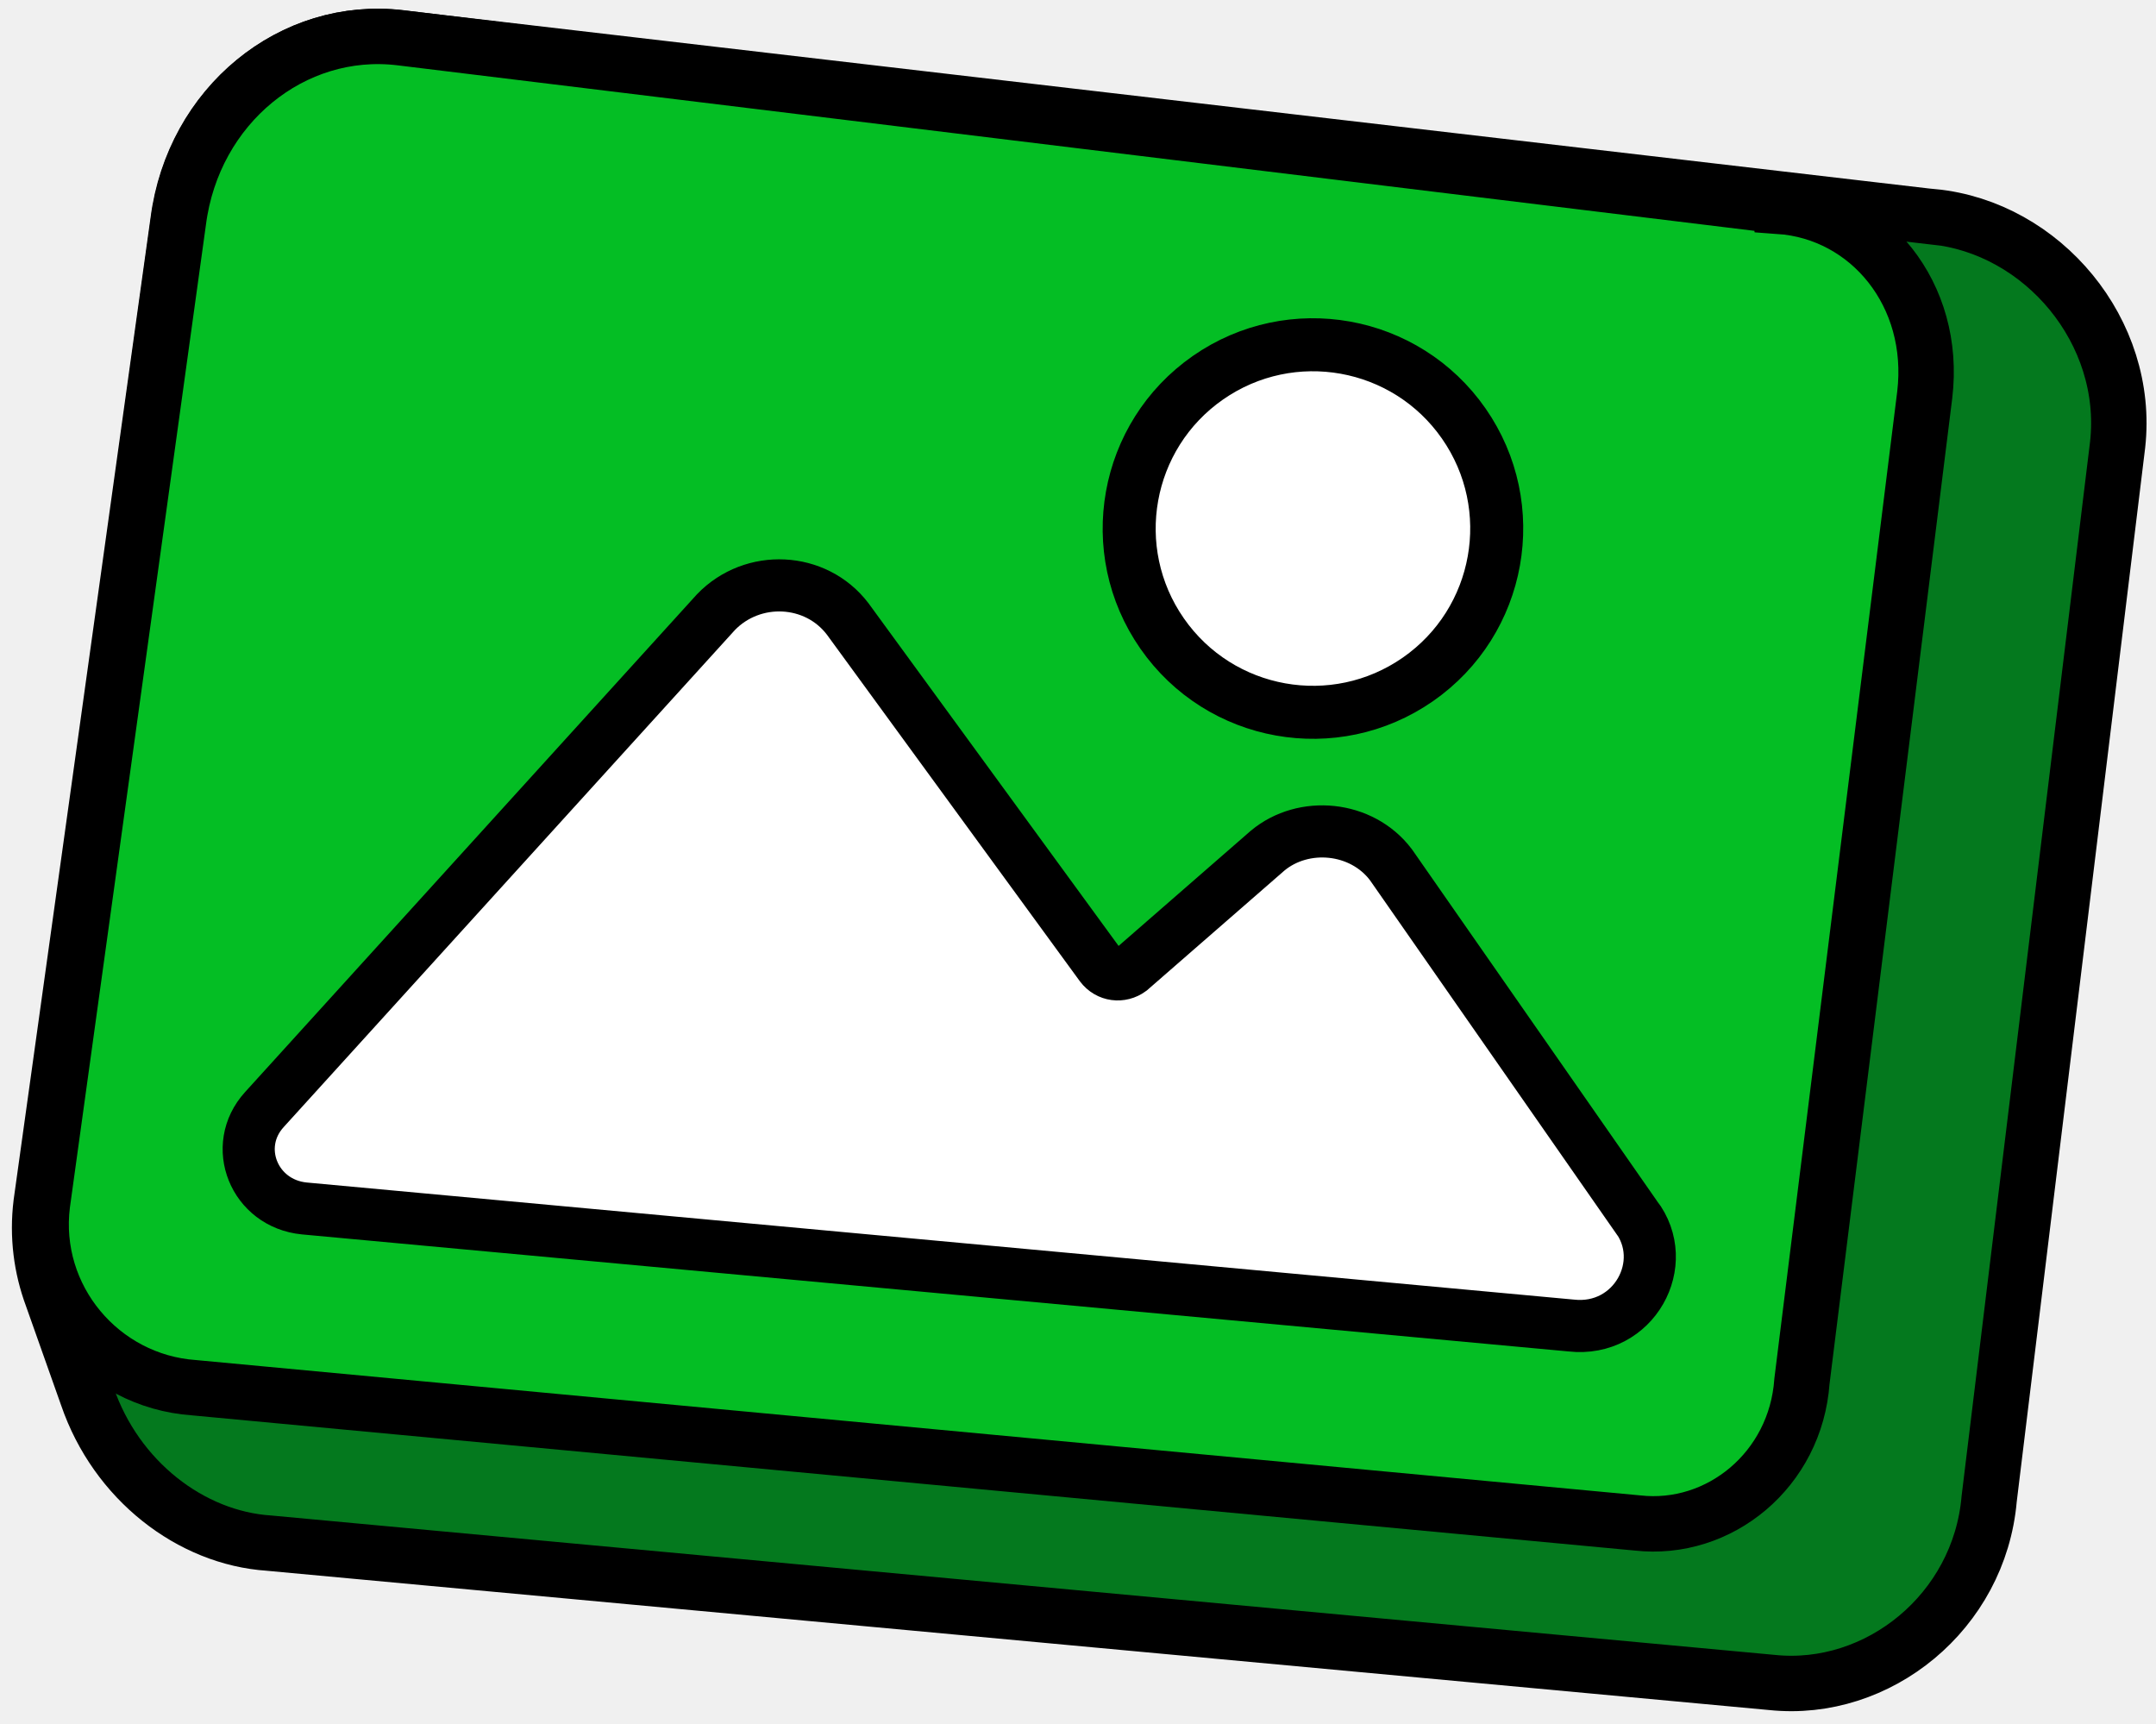
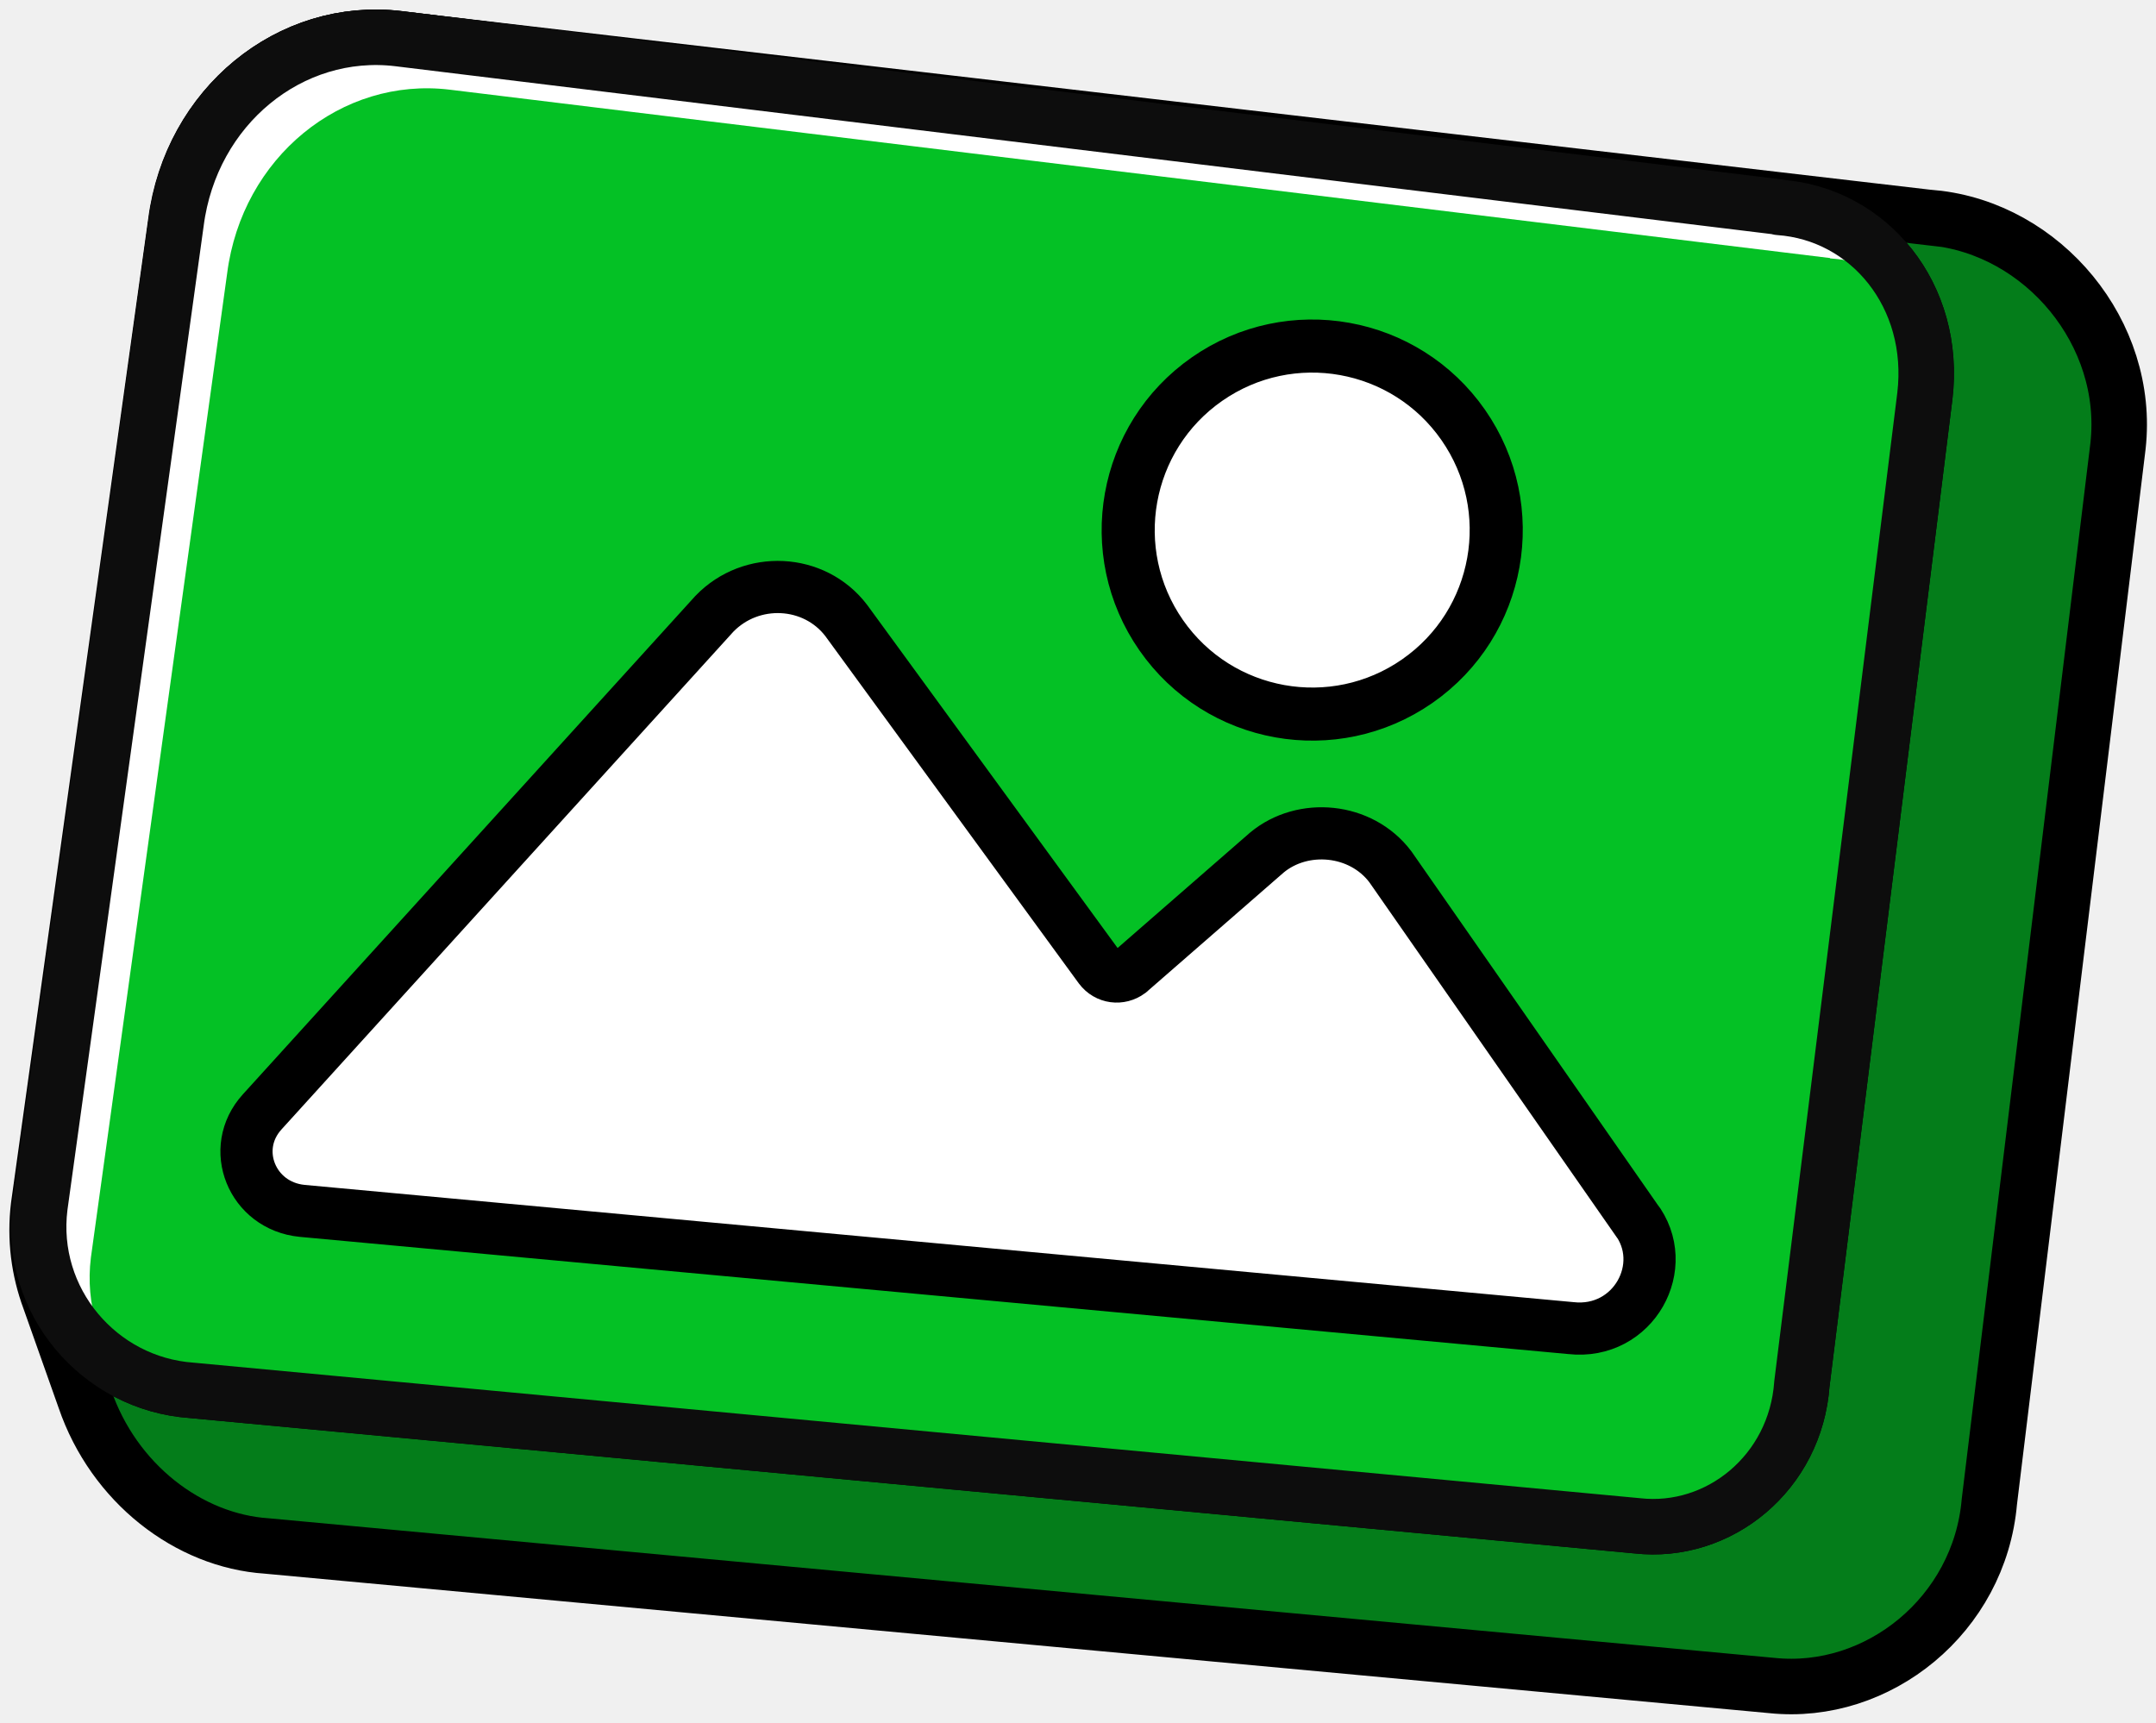
- <svg xmlns="http://www.w3.org/2000/svg" width="508.0" height="406.0" viewBox="2.0 51.0 508.0 406.0">
-   <path d="m457.5 102.1-361.2-42.18c-25.47-3.072-48.83 15.94-52.35 43.2l-32.26 231.4c-0.96 7.744 0.064 15.23 2.56 21.95l8.32 23.49c6.784 19.84 24.38 33.41 42.82 34.62l354.1 32.83c25.02 2.624 48.9-16.64 51.2-43.26l30.27-248.4c2.944-26.56-17.6-51.14-43.52-53.7z" fill="#04791E" stroke="#000" stroke-width="13.06" />
-   <path d="m421.2 99.52-324.8-39.62c-25.47-3.072-48.83 15.94-52.35 43.2l-32.06 231.6c-2.752 22.08 13.82 41.73 35.71 43.26l340.1 31.87c19.33 2.176 37.31-12.54 38.78-33.41l28.93-232.4c2.816-23.62-13.12-42.94-34.3-44.42z" fill="#04BE24" stroke="#000" stroke-width="13.06" />
+ <svg xmlns="http://www.w3.org/2000/svg" width="507.3" height="405.4" viewBox="2.6 50.8 507.3 405.4">
+   <path d="m457.5 102.1-361.2-42.18c-25.47-3.072-48.83 15.94-52.35 43.2l-32.26 231.4c-0.96 7.744 0.064 15.23 2.56 21.95l8.32 23.49c6.784 19.84 24.38 33.41 42.82 34.62l354.1 32.83c25.02 2.624 48.9-16.64 51.2-43.26l30.27-248.4c2.944-26.56-17.6-51.14-43.52-53.7z" fill="#047D1A" stroke="#000" stroke-width="13.06" />
+   <path d="m421.2 99.52-324.8-39.62c-25.47-3.072-48.83 15.94-52.35 43.2l-32.06 231.6c-2.752 22.08 13.82 41.73 35.71 43.26l340.1 31.87c19.33 2.176 37.31-12.54 38.78-33.41l28.93-232.4c2.816-23.62-13.12-42.94-34.3-44.42z" fill="#04C125" stroke="#000" stroke-width="13.06" />
+   <g>
+     <defs>
+       <clipPath id="hlframe0">
+         <path d="m421.2 99.52-324.8-39.62c-25.47-3.072-48.83 15.94-52.35 43.2l-32.06 231.6c-2.752 22.08 13.82 41.73 35.71 43.26l340.1 31.87c19.33 2.176 37.31-12.54 38.78-33.41l28.93-232.4c2.816-23.62-13.12-42.94-34.3-44.42z" />
+       </clipPath>
+     </defs>
+     <g clip-path="url(#hlframe0)">
+       <path d="m421.2 99.52-324.8-39.62c-25.47-3.072-48.83 15.94-52.35 43.2l-32.06 231.6c-2.752 22.08 13.82 41.73 35.71 43.26l340.1 31.87c19.33 2.176 37.31-12.54 38.78-33.41l28.93-232.4c2.816-23.62-13.12-42.94-34.3-44.42z" fill="#fff" />
+       <path d="m421.2 99.52-324.8-39.62c-25.47-3.072-48.83 15.94-52.35 43.2l-32.06 231.6c-2.752 22.08 13.82 41.73 35.71 43.26l340.1 31.87c19.33 2.176 37.31-12.54 38.78-33.41l28.93-232.4c2.816-23.62-13.12-42.94-34.3-44.42z" fill="#04C125" transform="translate(12 12)" />
+     </g>
+     <path d="m421.2 99.52-324.8-39.62c-25.47-3.072-48.83 15.94-52.35 43.2l-32.06 231.6c-2.752 22.08 13.82 41.73 35.71 43.26l340.1 31.87c19.33 2.176 37.31-12.54 38.78-33.41l28.93-232.4c2.816-23.62-13.12-42.94-34.3-44.42z" fill="none" stroke="#0D0D0D" stroke-width="13.06" stroke-linejoin="round" />
+   </g>
  <path d="m387.4 337.5-57.66-82.75c-6.912-9.152-20.61-10.37-29.06-3.328l-32.32 28.16c-2.176 1.6-5.248 1.28-6.976-1.024l-59.65-81.73c-7.552-9.92-22.4-10.56-31.04-1.6l-106.4 117.2c-7.872 8.64-2.432 22.14 9.408 23.3l298.5 27.58c14.78 1.664 23.74-14.72 15.23-25.79z" fill="#fff" stroke="#000" stroke-width="12.28" />
  <circle transform="matrix(.8207 -.5713 .5713 .8207 -44.47 209.4)" cx="311.4" cy="175.5" r="43.3" fill="#fff" stroke="#000" stroke-width="12.49" />
</svg>
